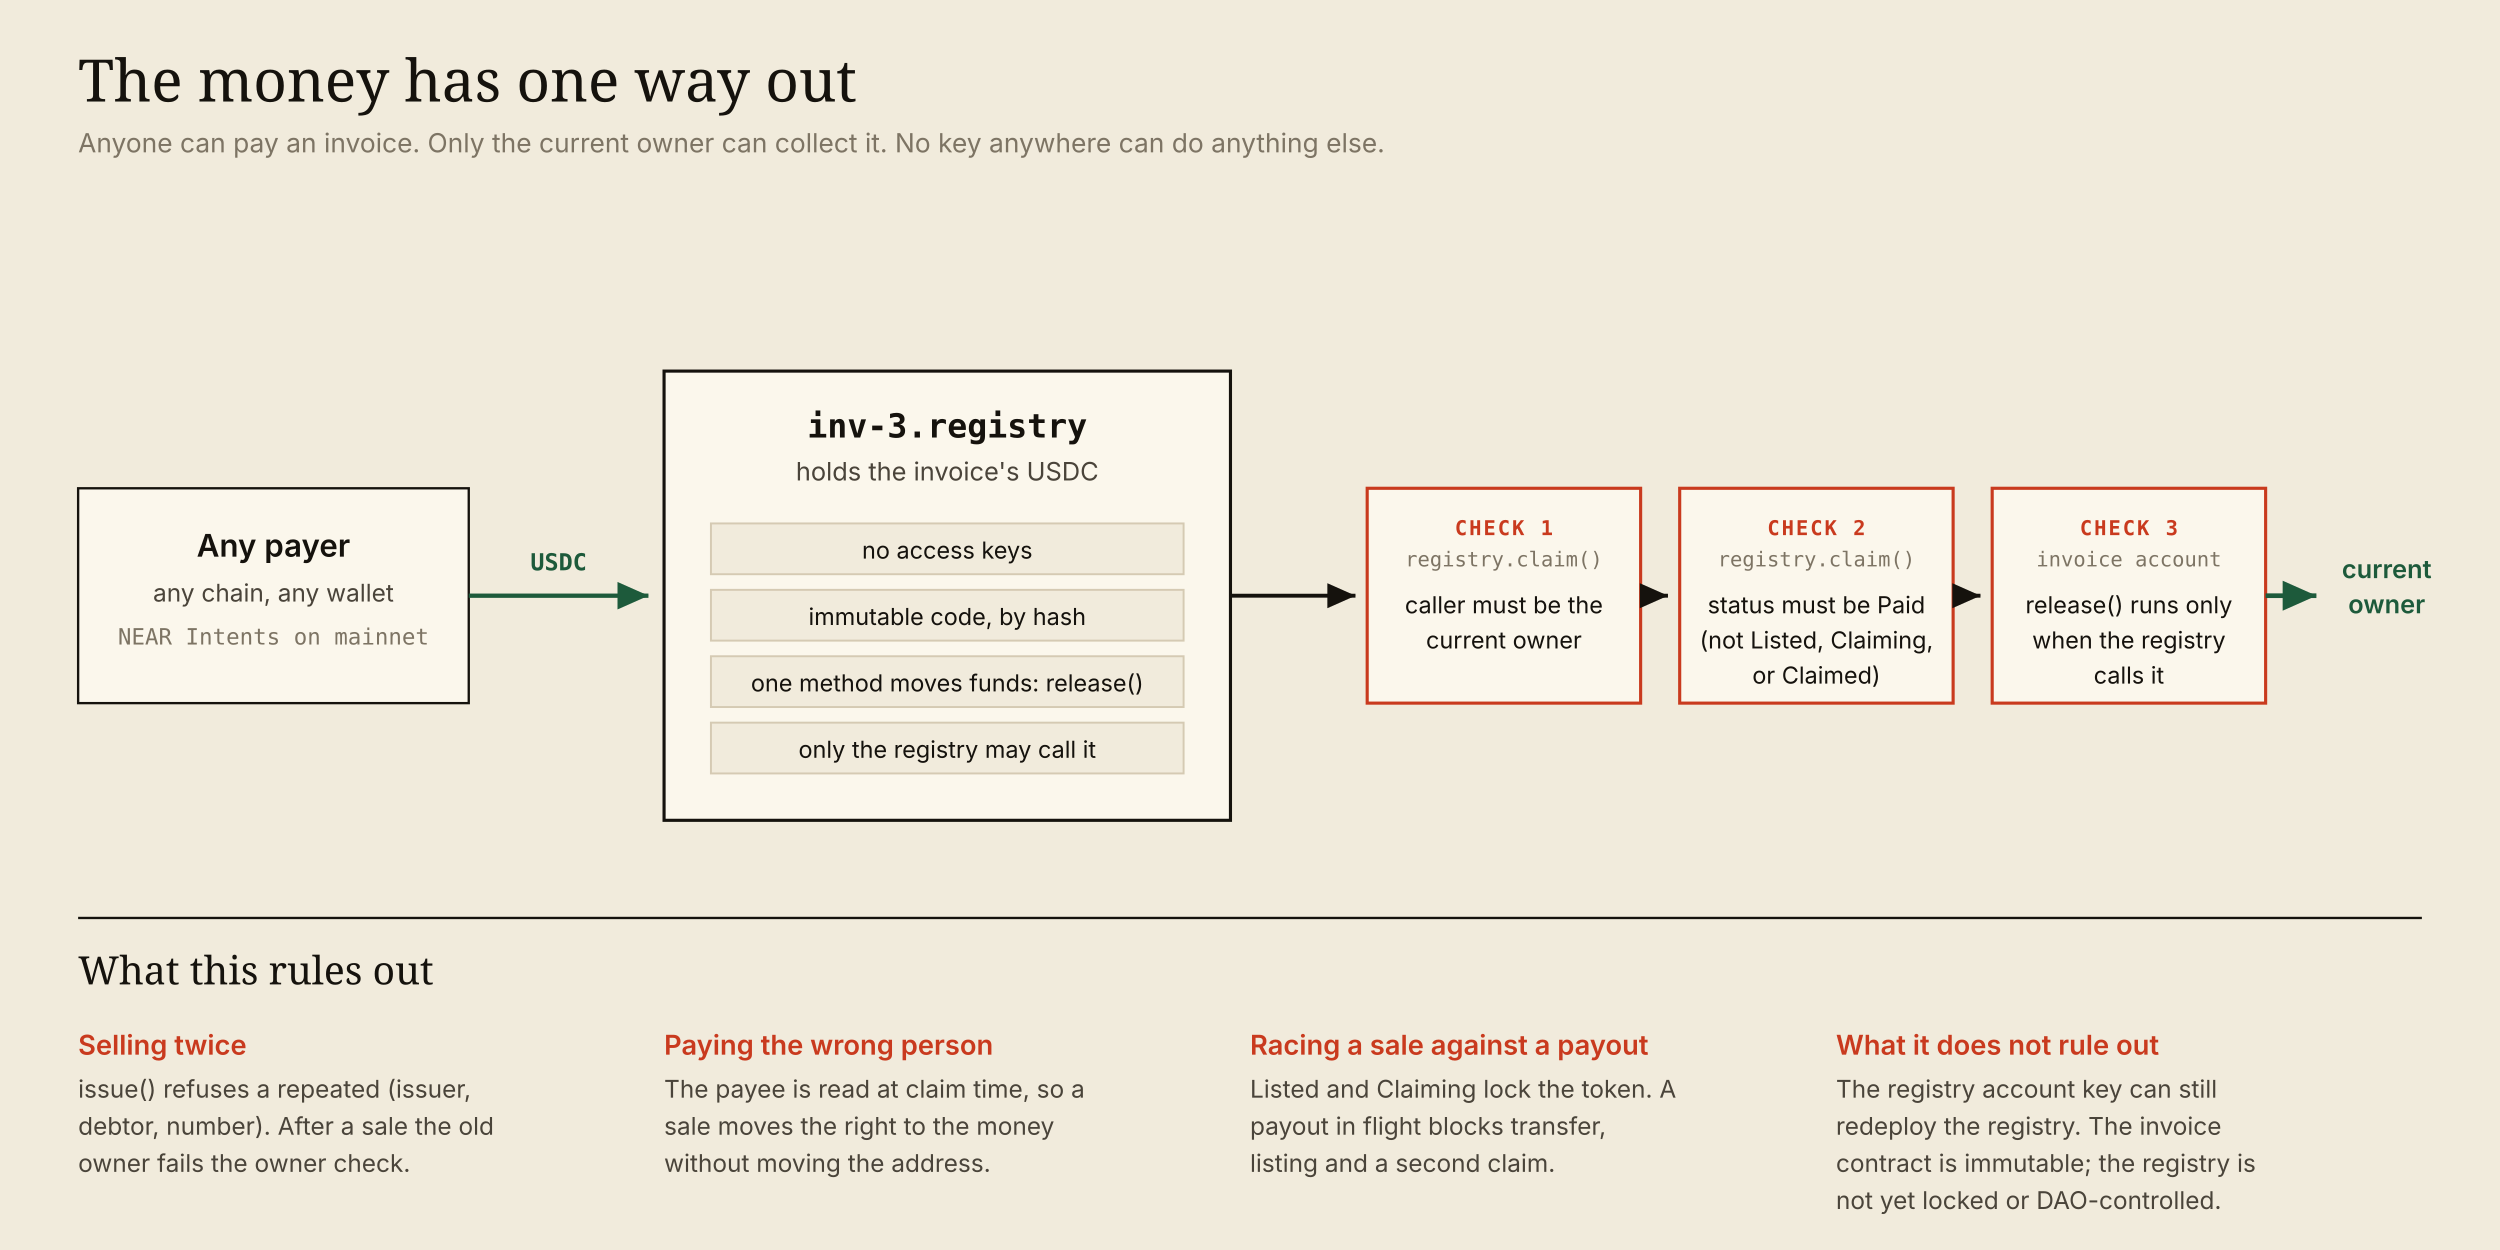
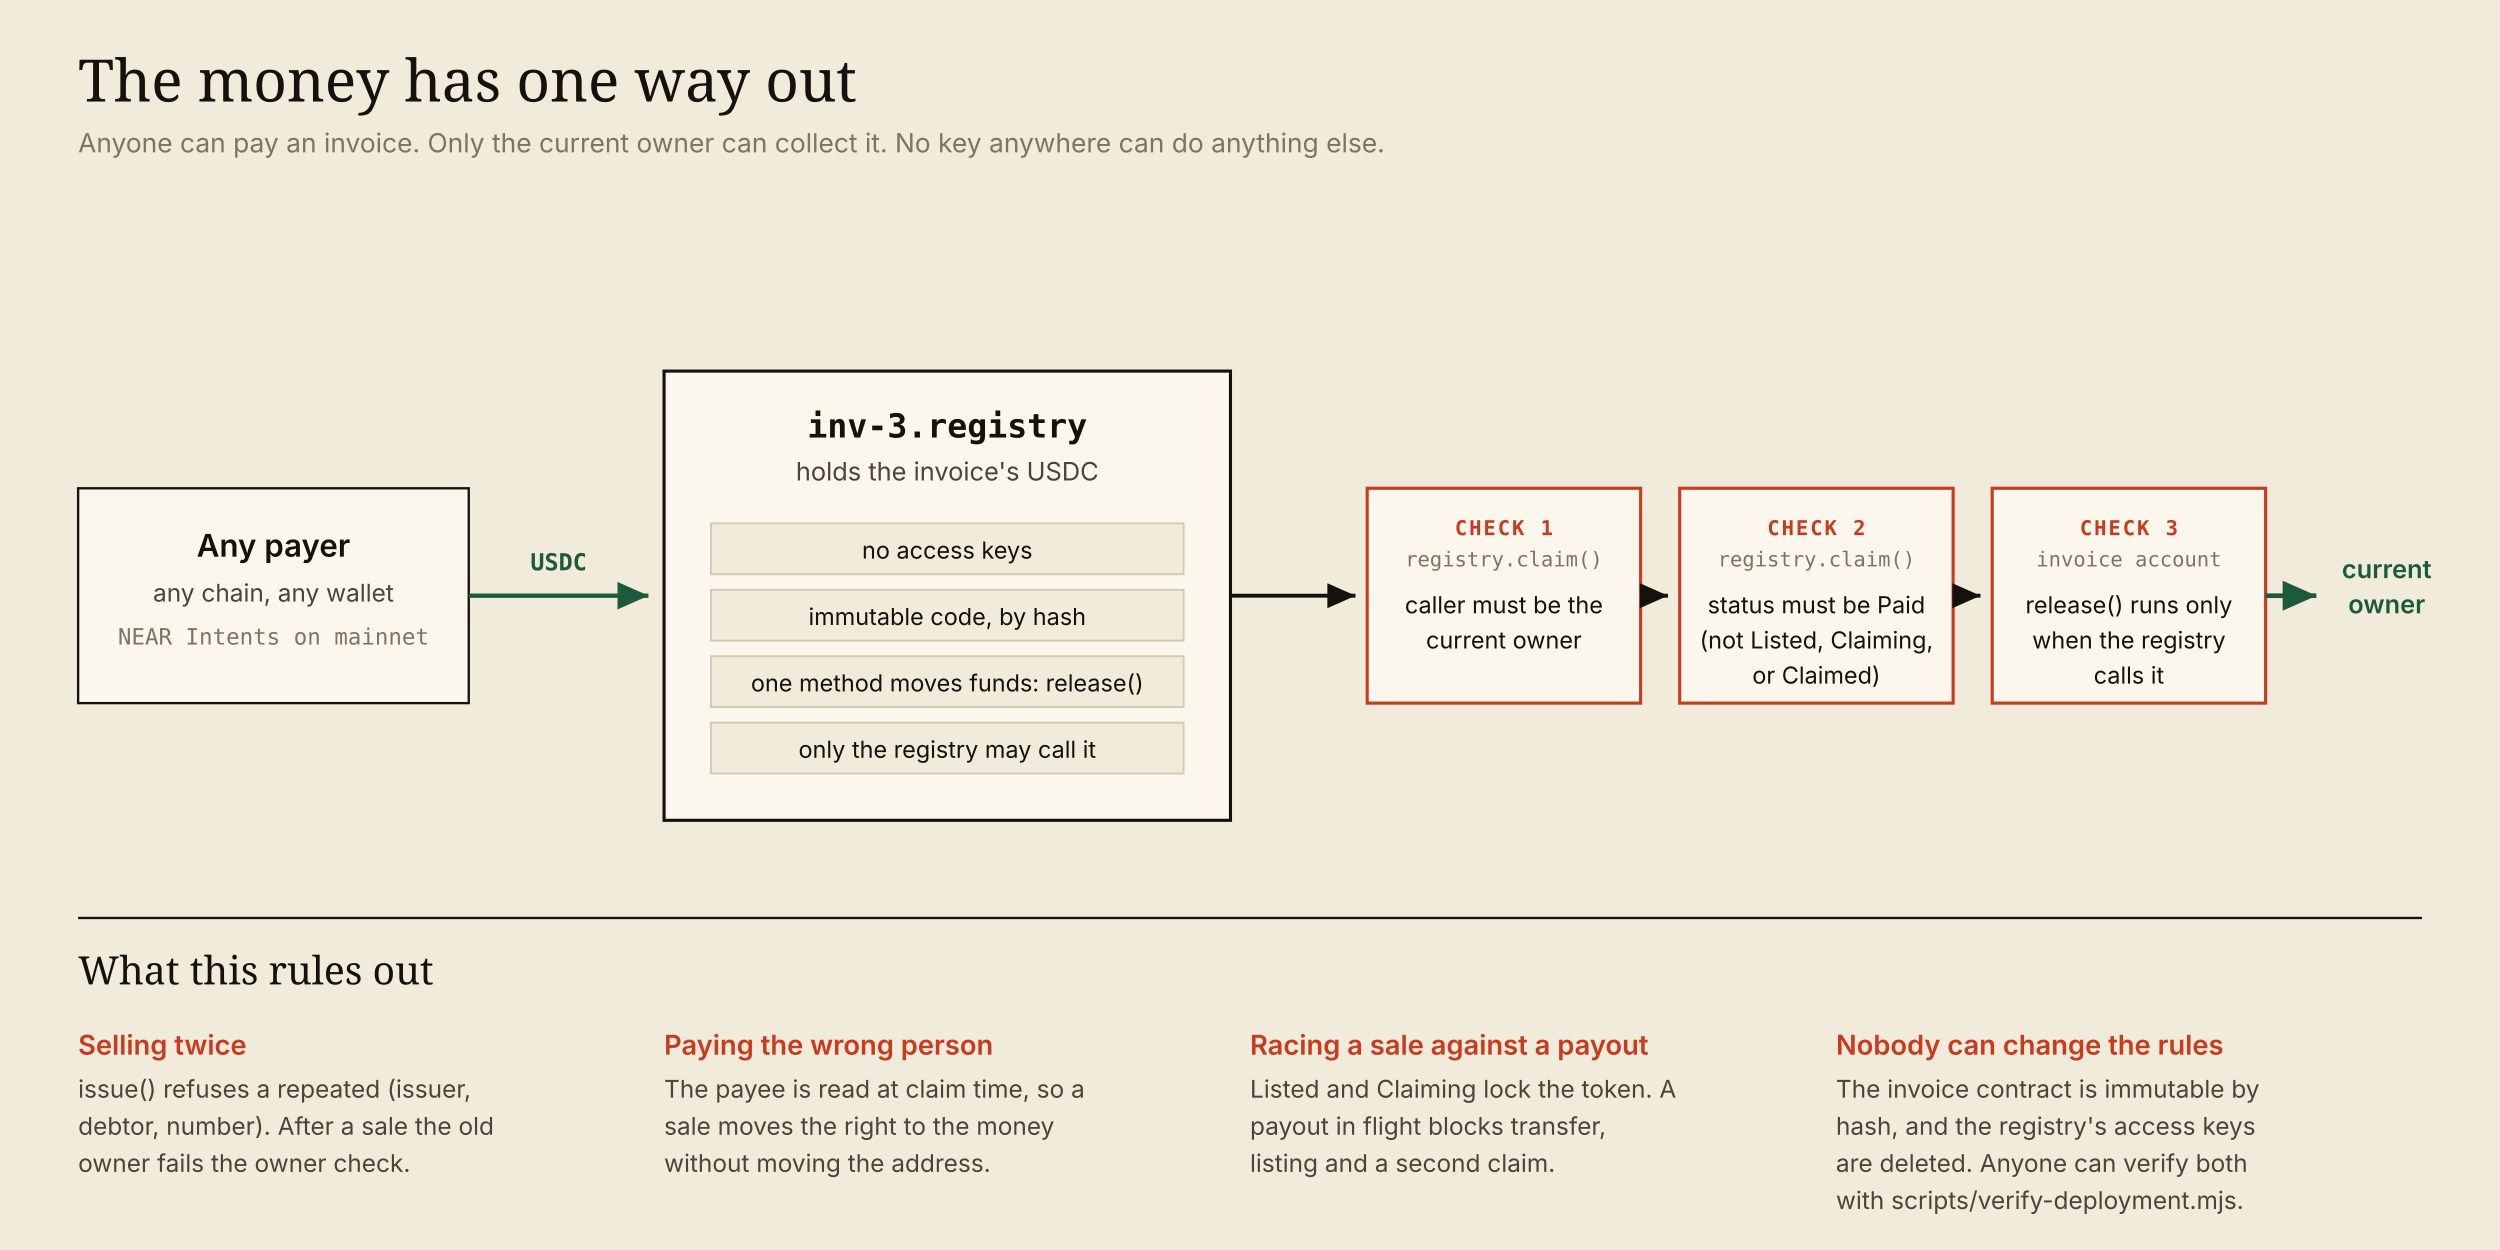
<svg xmlns="http://www.w3.org/2000/svg" viewBox="0 0 1280 640" width="1280" height="640" role="img" aria-labelledby="t d">
  <rect width="1280" height="640" fill="#f1ebdc" />
  <defs>
    <marker id="a" viewBox="0 0 10 10" refX="9" refY="5" markerWidth="8" markerHeight="8" orient="auto-start-reverse">
      <path d="M0 1 L9 5 L0 9 z" fill="#15120d" />
    </marker>
    <marker id="ar" viewBox="0 0 10 10" refX="9" refY="5" markerWidth="8" markerHeight="8" orient="auto-start-reverse">
      <path d="M0 1 L9 5 L0 9 z" fill="#c93a1e" />
    </marker>
    <marker id="ag" viewBox="0 0 10 10" refX="9" refY="5" markerWidth="8" markerHeight="8" orient="auto-start-reverse">
      <path d="M0 1 L9 5 L0 9 z" fill="#1d5a3b" />
    </marker>
  </defs>
  <text x="40" y="52" font-family="Newsreader, 'Iowan Old Style', Georgia, serif" font-size="30" fill="#15120d" text-anchor="start" font-weight="500" font-style="normal" letter-spacing="0">The money has one way out</text>
  <text x="40" y="78" font-family="Geist, system-ui, -apple-system, 'Segoe UI', sans-serif" font-size="13.5" fill="#7d7464" text-anchor="start" font-weight="400" font-style="normal" letter-spacing="0">Anyone can pay an invoice. Only the current owner can collect it. No key anywhere can do anything else.</text>
  <rect x="40" y="250" width="200" height="110" fill="#fbf7ec" stroke="#15120d" stroke-width="1.2" />
  <text x="140" y="285" font-family="Geist, system-ui, -apple-system, 'Segoe UI', sans-serif" font-size="16" fill="#15120d" text-anchor="middle" font-weight="600" font-style="normal" letter-spacing="0">Any payer</text>
  <text x="140" y="308" font-family="Geist, system-ui, -apple-system, 'Segoe UI', sans-serif" font-size="12.5" fill="#4a443a" text-anchor="middle" font-weight="400" font-style="normal" letter-spacing="0">any chain, any wallet</text>
  <text x="140" y="330" font-family="'Geist Mono', ui-monospace, 'SF Mono', Menlo, monospace" font-size="11.5" fill="#7d7464" text-anchor="middle" font-weight="400" font-style="normal" letter-spacing="0">NEAR Intents on mainnet</text>
  <line x1="240" y1="305" x2="332" y2="305" stroke="#1d5a3b" stroke-width="2.2" marker-end="url(#ag)" />
  <text x="286" y="292" font-family="'Geist Mono', ui-monospace, 'SF Mono', Menlo, monospace" font-size="12" fill="#1d5a3b" text-anchor="middle" font-weight="600" font-style="normal" letter-spacing="0">USDC</text>
  <rect x="340" y="190" width="290" height="230" fill="#fbf7ec" stroke="#15120d" stroke-width="1.6" />
  <text x="485" y="224" font-family="'Geist Mono', ui-monospace, 'SF Mono', Menlo, monospace" font-size="17" fill="#15120d" text-anchor="middle" font-weight="600" font-style="normal" letter-spacing="0">inv-3.registry</text>
  <text x="485" y="246" font-family="Geist, system-ui, -apple-system, 'Segoe UI', sans-serif" font-size="13" fill="#4a443a" text-anchor="middle" font-weight="400" font-style="normal" letter-spacing="0">holds the invoice's USDC</text>
  <rect x="364" y="268" width="242" height="26" fill="#f1ebdc" stroke="#d5cab3" />
  <text x="485" y="286" font-family="Geist, system-ui, -apple-system, 'Segoe UI', sans-serif" font-size="12" fill="#15120d" text-anchor="middle" font-weight="400" font-style="normal" letter-spacing="0">no access keys</text>
  <rect x="364" y="302" width="242" height="26" fill="#f1ebdc" stroke="#d5cab3" />
  <text x="485" y="320" font-family="Geist, system-ui, -apple-system, 'Segoe UI', sans-serif" font-size="12" fill="#15120d" text-anchor="middle" font-weight="400" font-style="normal" letter-spacing="0">immutable code, by hash</text>
  <rect x="364" y="336" width="242" height="26" fill="#f1ebdc" stroke="#d5cab3" />
  <text x="485" y="354" font-family="Geist, system-ui, -apple-system, 'Segoe UI', sans-serif" font-size="12" fill="#15120d" text-anchor="middle" font-weight="400" font-style="normal" letter-spacing="0">one method moves funds: release()</text>
  <rect x="364" y="370" width="242" height="26" fill="#f1ebdc" stroke="#d5cab3" />
  <text x="485" y="388" font-family="Geist, system-ui, -apple-system, 'Segoe UI', sans-serif" font-size="12" fill="#15120d" text-anchor="middle" font-weight="400" font-style="normal" letter-spacing="0">only the registry may call it</text>
  <line x1="630" y1="305" x2="694" y2="305" stroke="#15120d" stroke-width="2" marker-end="url(#a)" />
  <rect x="700" y="250" width="140" height="110" fill="#fbf7ec" stroke="#c93a1e" stroke-width="1.6" />
  <text x="770" y="274" font-family="'Geist Mono', ui-monospace, 'SF Mono', Menlo, monospace" font-size="10.5" fill="#c93a1e" text-anchor="middle" font-weight="600" font-style="normal" letter-spacing="1">CHECK 1</text>
  <text x="770" y="290" font-family="'Geist Mono', ui-monospace, 'SF Mono', Menlo, monospace" font-size="10.5" fill="#7d7464" text-anchor="middle" font-weight="400" font-style="normal" letter-spacing="0">registry.claim()</text>
  <text x="770" y="314" font-family="Geist, system-ui, -apple-system, 'Segoe UI', sans-serif" font-size="12" fill="#15120d" text-anchor="middle" font-weight="400" font-style="normal" letter-spacing="0">caller must be the</text>
  <text x="770" y="332" font-family="Geist, system-ui, -apple-system, 'Segoe UI', sans-serif" font-size="12" fill="#15120d" text-anchor="middle" font-weight="400" font-style="normal" letter-spacing="0">current owner</text>
  <line x1="840" y1="305" x2="854" y2="305" stroke="#15120d" stroke-width="2" marker-end="url(#a)" />
  <rect x="860" y="250" width="140" height="110" fill="#fbf7ec" stroke="#c93a1e" stroke-width="1.6" />
  <text x="930" y="274" font-family="'Geist Mono', ui-monospace, 'SF Mono', Menlo, monospace" font-size="10.5" fill="#c93a1e" text-anchor="middle" font-weight="600" font-style="normal" letter-spacing="1">CHECK 2</text>
  <text x="930" y="290" font-family="'Geist Mono', ui-monospace, 'SF Mono', Menlo, monospace" font-size="10.5" fill="#7d7464" text-anchor="middle" font-weight="400" font-style="normal" letter-spacing="0">registry.claim()</text>
  <text x="930" y="314" font-family="Geist, system-ui, -apple-system, 'Segoe UI', sans-serif" font-size="12" fill="#15120d" text-anchor="middle" font-weight="400" font-style="normal" letter-spacing="0">status must be Paid</text>
  <text x="930" y="332" font-family="Geist, system-ui, -apple-system, 'Segoe UI', sans-serif" font-size="12" fill="#15120d" text-anchor="middle" font-weight="400" font-style="normal" letter-spacing="0">(not Listed, Claiming,</text>
  <text x="930" y="350" font-family="Geist, system-ui, -apple-system, 'Segoe UI', sans-serif" font-size="12" fill="#15120d" text-anchor="middle" font-weight="400" font-style="normal" letter-spacing="0">or Claimed)</text>
  <line x1="1000" y1="305" x2="1014" y2="305" stroke="#15120d" stroke-width="2" marker-end="url(#a)" />
  <rect x="1020" y="250" width="140" height="110" fill="#fbf7ec" stroke="#c93a1e" stroke-width="1.6" />
  <text x="1090" y="274" font-family="'Geist Mono', ui-monospace, 'SF Mono', Menlo, monospace" font-size="10.5" fill="#c93a1e" text-anchor="middle" font-weight="600" font-style="normal" letter-spacing="1">CHECK 3</text>
  <text x="1090" y="290" font-family="'Geist Mono', ui-monospace, 'SF Mono', Menlo, monospace" font-size="10.5" fill="#7d7464" text-anchor="middle" font-weight="400" font-style="normal" letter-spacing="0">invoice account</text>
  <text x="1090" y="314" font-family="Geist, system-ui, -apple-system, 'Segoe UI', sans-serif" font-size="12" fill="#15120d" text-anchor="middle" font-weight="400" font-style="normal" letter-spacing="0">release() runs only</text>
  <text x="1090" y="332" font-family="Geist, system-ui, -apple-system, 'Segoe UI', sans-serif" font-size="12" fill="#15120d" text-anchor="middle" font-weight="400" font-style="normal" letter-spacing="0">when the registry</text>
  <text x="1090" y="350" font-family="Geist, system-ui, -apple-system, 'Segoe UI', sans-serif" font-size="12" fill="#15120d" text-anchor="middle" font-weight="400" font-style="normal" letter-spacing="0">calls it</text>
  <line x1="1160" y1="305" x2="1186" y2="305" stroke="#1d5a3b" stroke-width="2.4" marker-end="url(#ag)" />
  <text x="1222" y="296" font-family="Geist, system-ui, -apple-system, 'Segoe UI', sans-serif" font-size="13" fill="#1d5a3b" text-anchor="middle" font-weight="600" font-style="normal" letter-spacing="0">current</text>
  <text x="1222" y="314" font-family="Geist, system-ui, -apple-system, 'Segoe UI', sans-serif" font-size="13" fill="#1d5a3b" text-anchor="middle" font-weight="600" font-style="normal" letter-spacing="0">owner</text>
  <line x1="40" y1="470" x2="1240" y2="470" stroke="#15120d" stroke-width="1.2" />
  <text x="40" y="504" font-family="Newsreader, 'Iowan Old Style', Georgia, serif" font-size="20" fill="#15120d" text-anchor="start" font-weight="500" font-style="normal" letter-spacing="0">What this rules out</text>
  <text x="40" y="540" font-family="Geist, system-ui, -apple-system, 'Segoe UI', sans-serif" font-size="14" fill="#c93a1e" text-anchor="start" font-weight="600" font-style="normal" letter-spacing="0">Selling twice</text>
  <text x="40" y="562" font-family="Geist, system-ui, -apple-system, 'Segoe UI', sans-serif" font-size="12.5" fill="#4a443a" text-anchor="start" font-weight="400" font-style="normal" letter-spacing="0">issue() refuses a repeated (issuer,</text>
  <text x="40" y="581" font-family="Geist, system-ui, -apple-system, 'Segoe UI', sans-serif" font-size="12.5" fill="#4a443a" text-anchor="start" font-weight="400" font-style="normal" letter-spacing="0">debtor, number). After a sale the old</text>
  <text x="40" y="600" font-family="Geist, system-ui, -apple-system, 'Segoe UI', sans-serif" font-size="12.5" fill="#4a443a" text-anchor="start" font-weight="400" font-style="normal" letter-spacing="0">owner fails the owner check.</text>
  <text x="340" y="540" font-family="Geist, system-ui, -apple-system, 'Segoe UI', sans-serif" font-size="14" fill="#c93a1e" text-anchor="start" font-weight="600" font-style="normal" letter-spacing="0">Paying the wrong person</text>
  <text x="340" y="562" font-family="Geist, system-ui, -apple-system, 'Segoe UI', sans-serif" font-size="12.5" fill="#4a443a" text-anchor="start" font-weight="400" font-style="normal" letter-spacing="0">The payee is read at claim time, so a</text>
  <text x="340" y="581" font-family="Geist, system-ui, -apple-system, 'Segoe UI', sans-serif" font-size="12.5" fill="#4a443a" text-anchor="start" font-weight="400" font-style="normal" letter-spacing="0">sale moves the right to the money</text>
  <text x="340" y="600" font-family="Geist, system-ui, -apple-system, 'Segoe UI', sans-serif" font-size="12.5" fill="#4a443a" text-anchor="start" font-weight="400" font-style="normal" letter-spacing="0">without moving the address.</text>
  <text x="640" y="540" font-family="Geist, system-ui, -apple-system, 'Segoe UI', sans-serif" font-size="14" fill="#c93a1e" text-anchor="start" font-weight="600" font-style="normal" letter-spacing="0">Racing a sale against a payout</text>
  <text x="640" y="562" font-family="Geist, system-ui, -apple-system, 'Segoe UI', sans-serif" font-size="12.5" fill="#4a443a" text-anchor="start" font-weight="400" font-style="normal" letter-spacing="0">Listed and Claiming lock the token. A</text>
  <text x="640" y="581" font-family="Geist, system-ui, -apple-system, 'Segoe UI', sans-serif" font-size="12.5" fill="#4a443a" text-anchor="start" font-weight="400" font-style="normal" letter-spacing="0">payout in flight blocks transfer,</text>
  <text x="640" y="600" font-family="Geist, system-ui, -apple-system, 'Segoe UI', sans-serif" font-size="12.5" fill="#4a443a" text-anchor="start" font-weight="400" font-style="normal" letter-spacing="0">listing and a second claim.</text>
-   <text x="940" y="540" font-family="Geist, system-ui, -apple-system, 'Segoe UI', sans-serif" font-size="14" fill="#c93a1e" text-anchor="start" font-weight="600" font-style="normal" letter-spacing="0">What it does not rule out</text>
-   <text x="940" y="562" font-family="Geist, system-ui, -apple-system, 'Segoe UI', sans-serif" font-size="12.5" fill="#4a443a" text-anchor="start" font-weight="400" font-style="normal" letter-spacing="0">The registry account key can still</text>
-   <text x="940" y="581" font-family="Geist, system-ui, -apple-system, 'Segoe UI', sans-serif" font-size="12.5" fill="#4a443a" text-anchor="start" font-weight="400" font-style="normal" letter-spacing="0">redeploy the registry. The invoice</text>
-   <text x="940" y="600" font-family="Geist, system-ui, -apple-system, 'Segoe UI', sans-serif" font-size="12.5" fill="#4a443a" text-anchor="start" font-weight="400" font-style="normal" letter-spacing="0">contract is immutable; the registry is</text>
-   <text x="940" y="619" font-family="Geist, system-ui, -apple-system, 'Segoe UI', sans-serif" font-size="12.5" fill="#4a443a" text-anchor="start" font-weight="400" font-style="normal" letter-spacing="0">not yet locked or DAO-controlled.</text>
+   <text x="940" y="540" font-family="Geist, system-ui, -apple-system, 'Segoe UI', sans-serif" font-size="14" fill="#c93a1e" text-anchor="start" font-weight="600" font-style="normal" letter-spacing="0">Nobody can change the rules</text>
+   <text x="940" y="562" font-family="Geist, system-ui, -apple-system, 'Segoe UI', sans-serif" font-size="12.5" fill="#4a443a" text-anchor="start" font-weight="400" font-style="normal" letter-spacing="0">The invoice contract is immutable by</text>
+   <text x="940" y="581" font-family="Geist, system-ui, -apple-system, 'Segoe UI', sans-serif" font-size="12.5" fill="#4a443a" text-anchor="start" font-weight="400" font-style="normal" letter-spacing="0">hash, and the registry's access keys</text>
+   <text x="940" y="600" font-family="Geist, system-ui, -apple-system, 'Segoe UI', sans-serif" font-size="12.5" fill="#4a443a" text-anchor="start" font-weight="400" font-style="normal" letter-spacing="0">are deleted. Anyone can verify both</text>
+   <text x="940" y="619" font-family="Geist, system-ui, -apple-system, 'Segoe UI', sans-serif" font-size="12.5" fill="#4a443a" text-anchor="start" font-weight="400" font-style="normal" letter-spacing="0">with scripts/verify-deployment.mjs.</text>
</svg>
